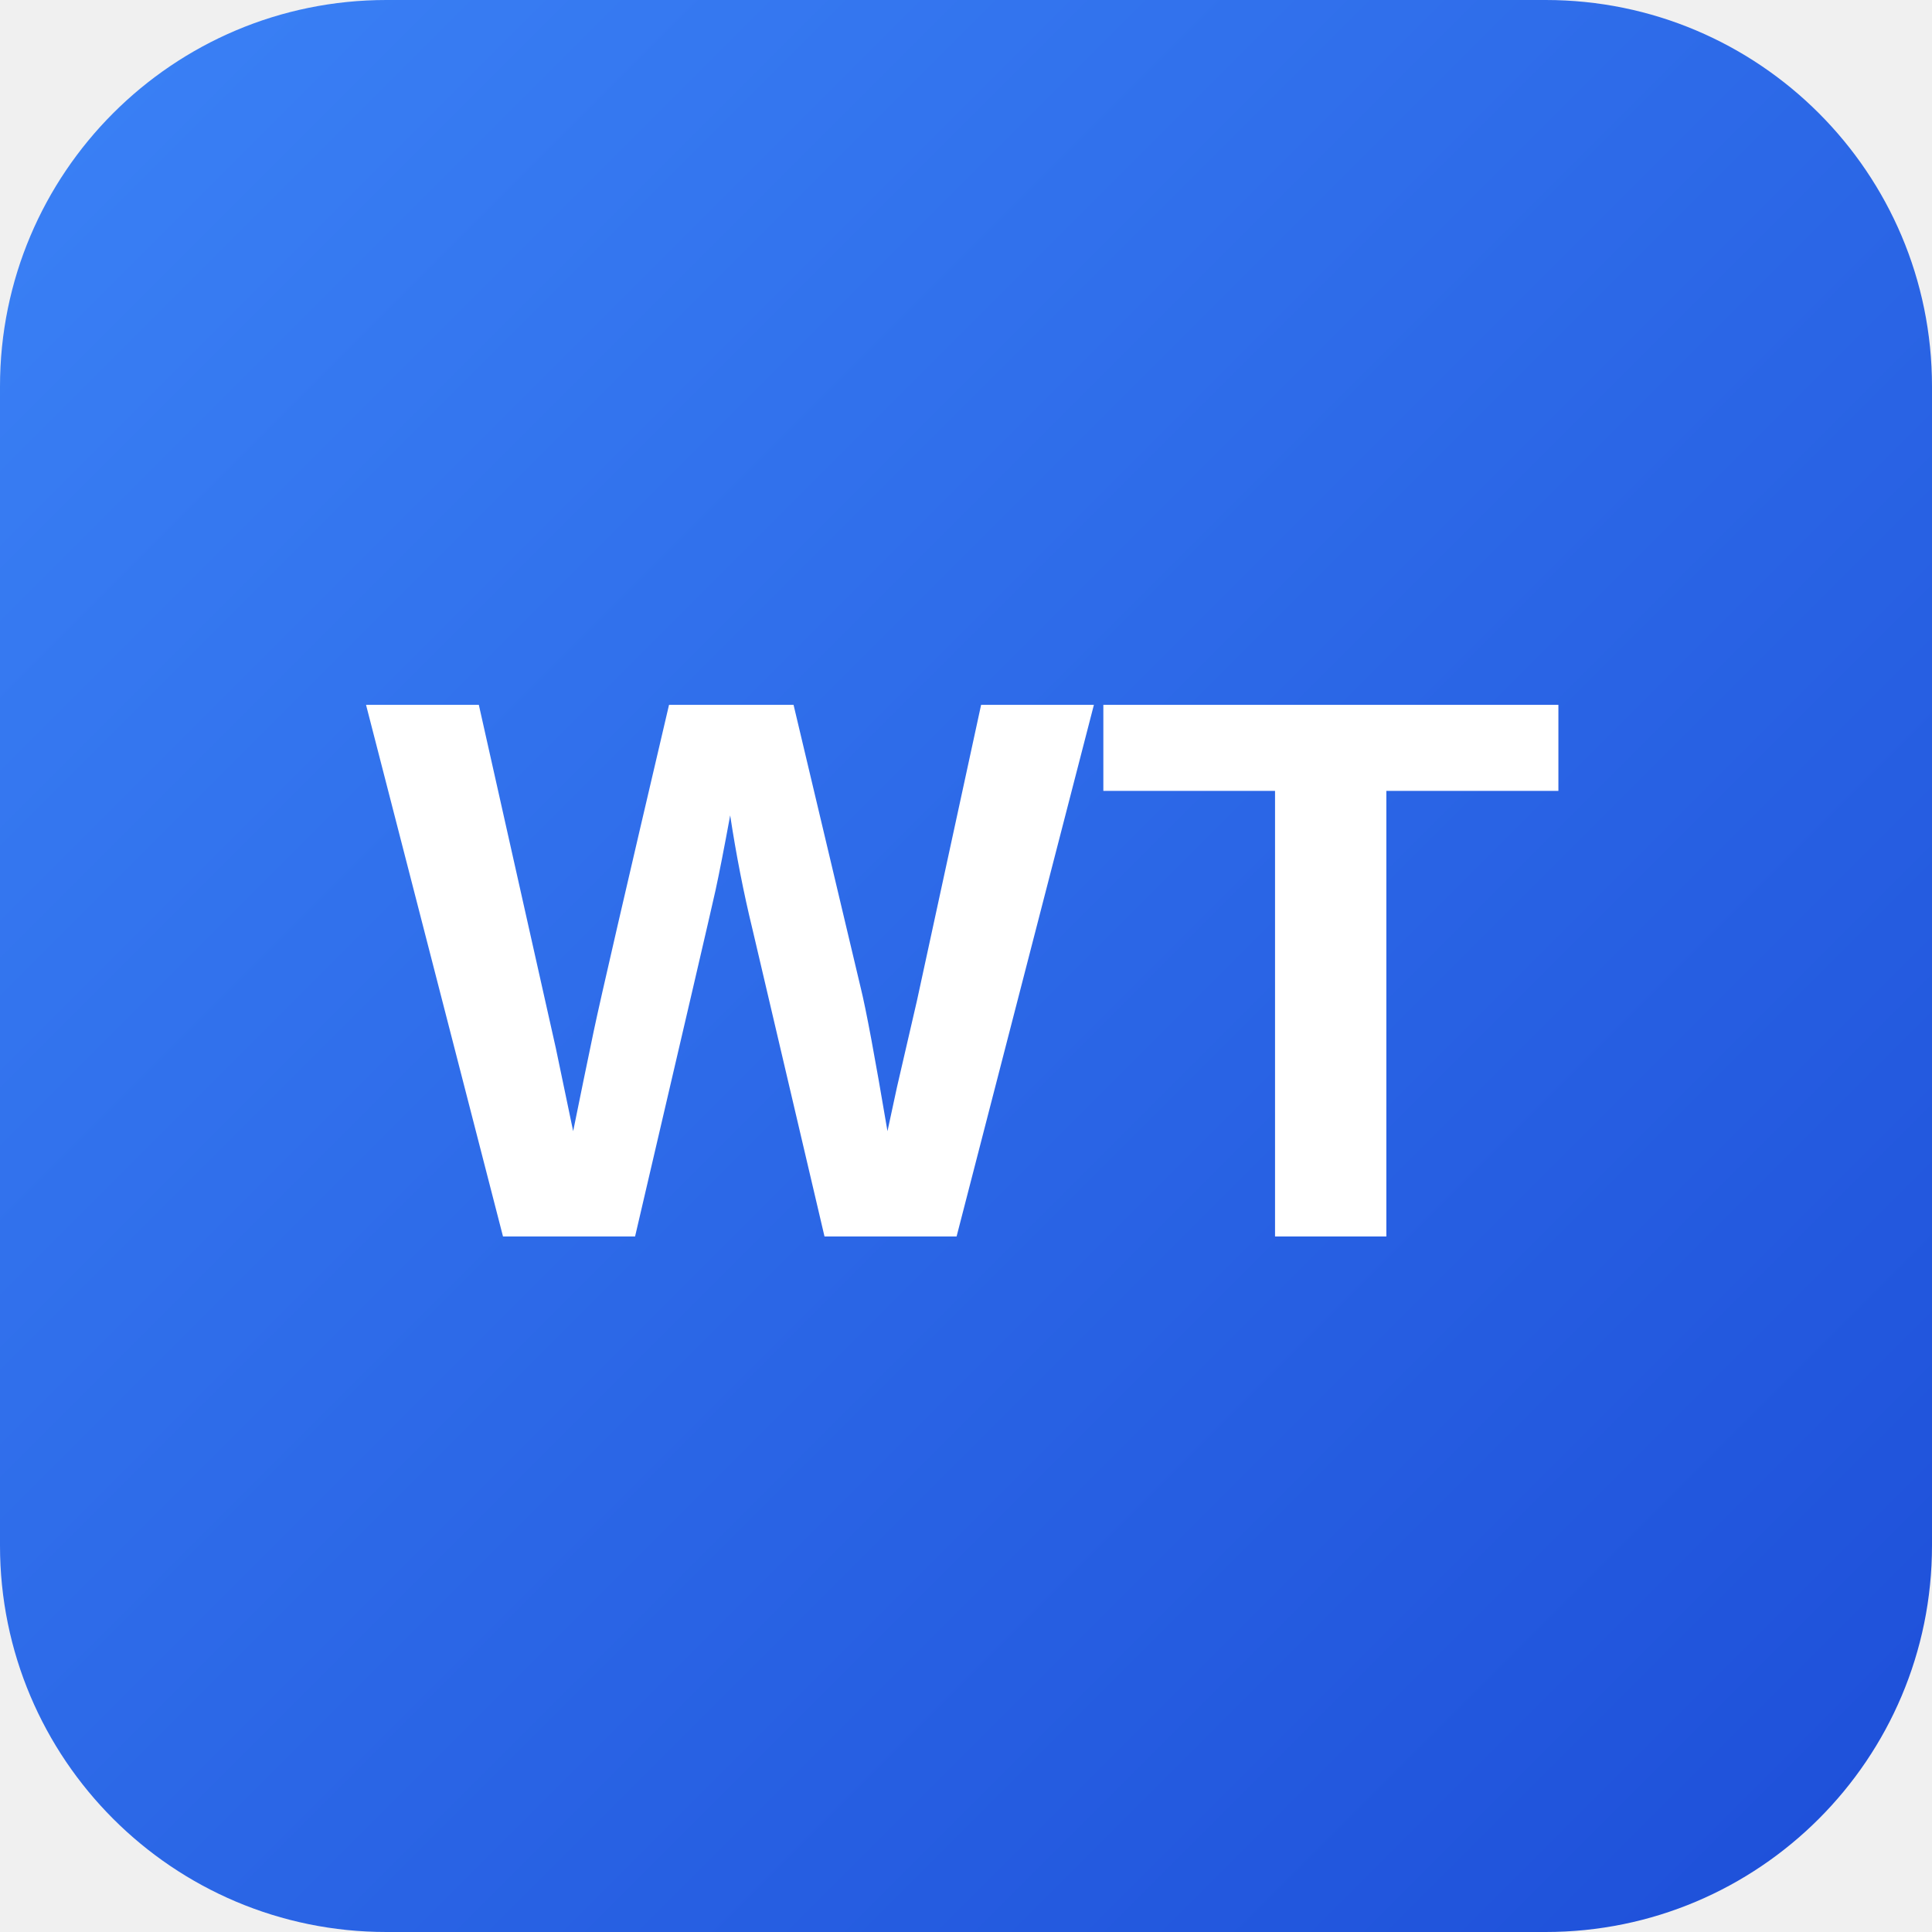
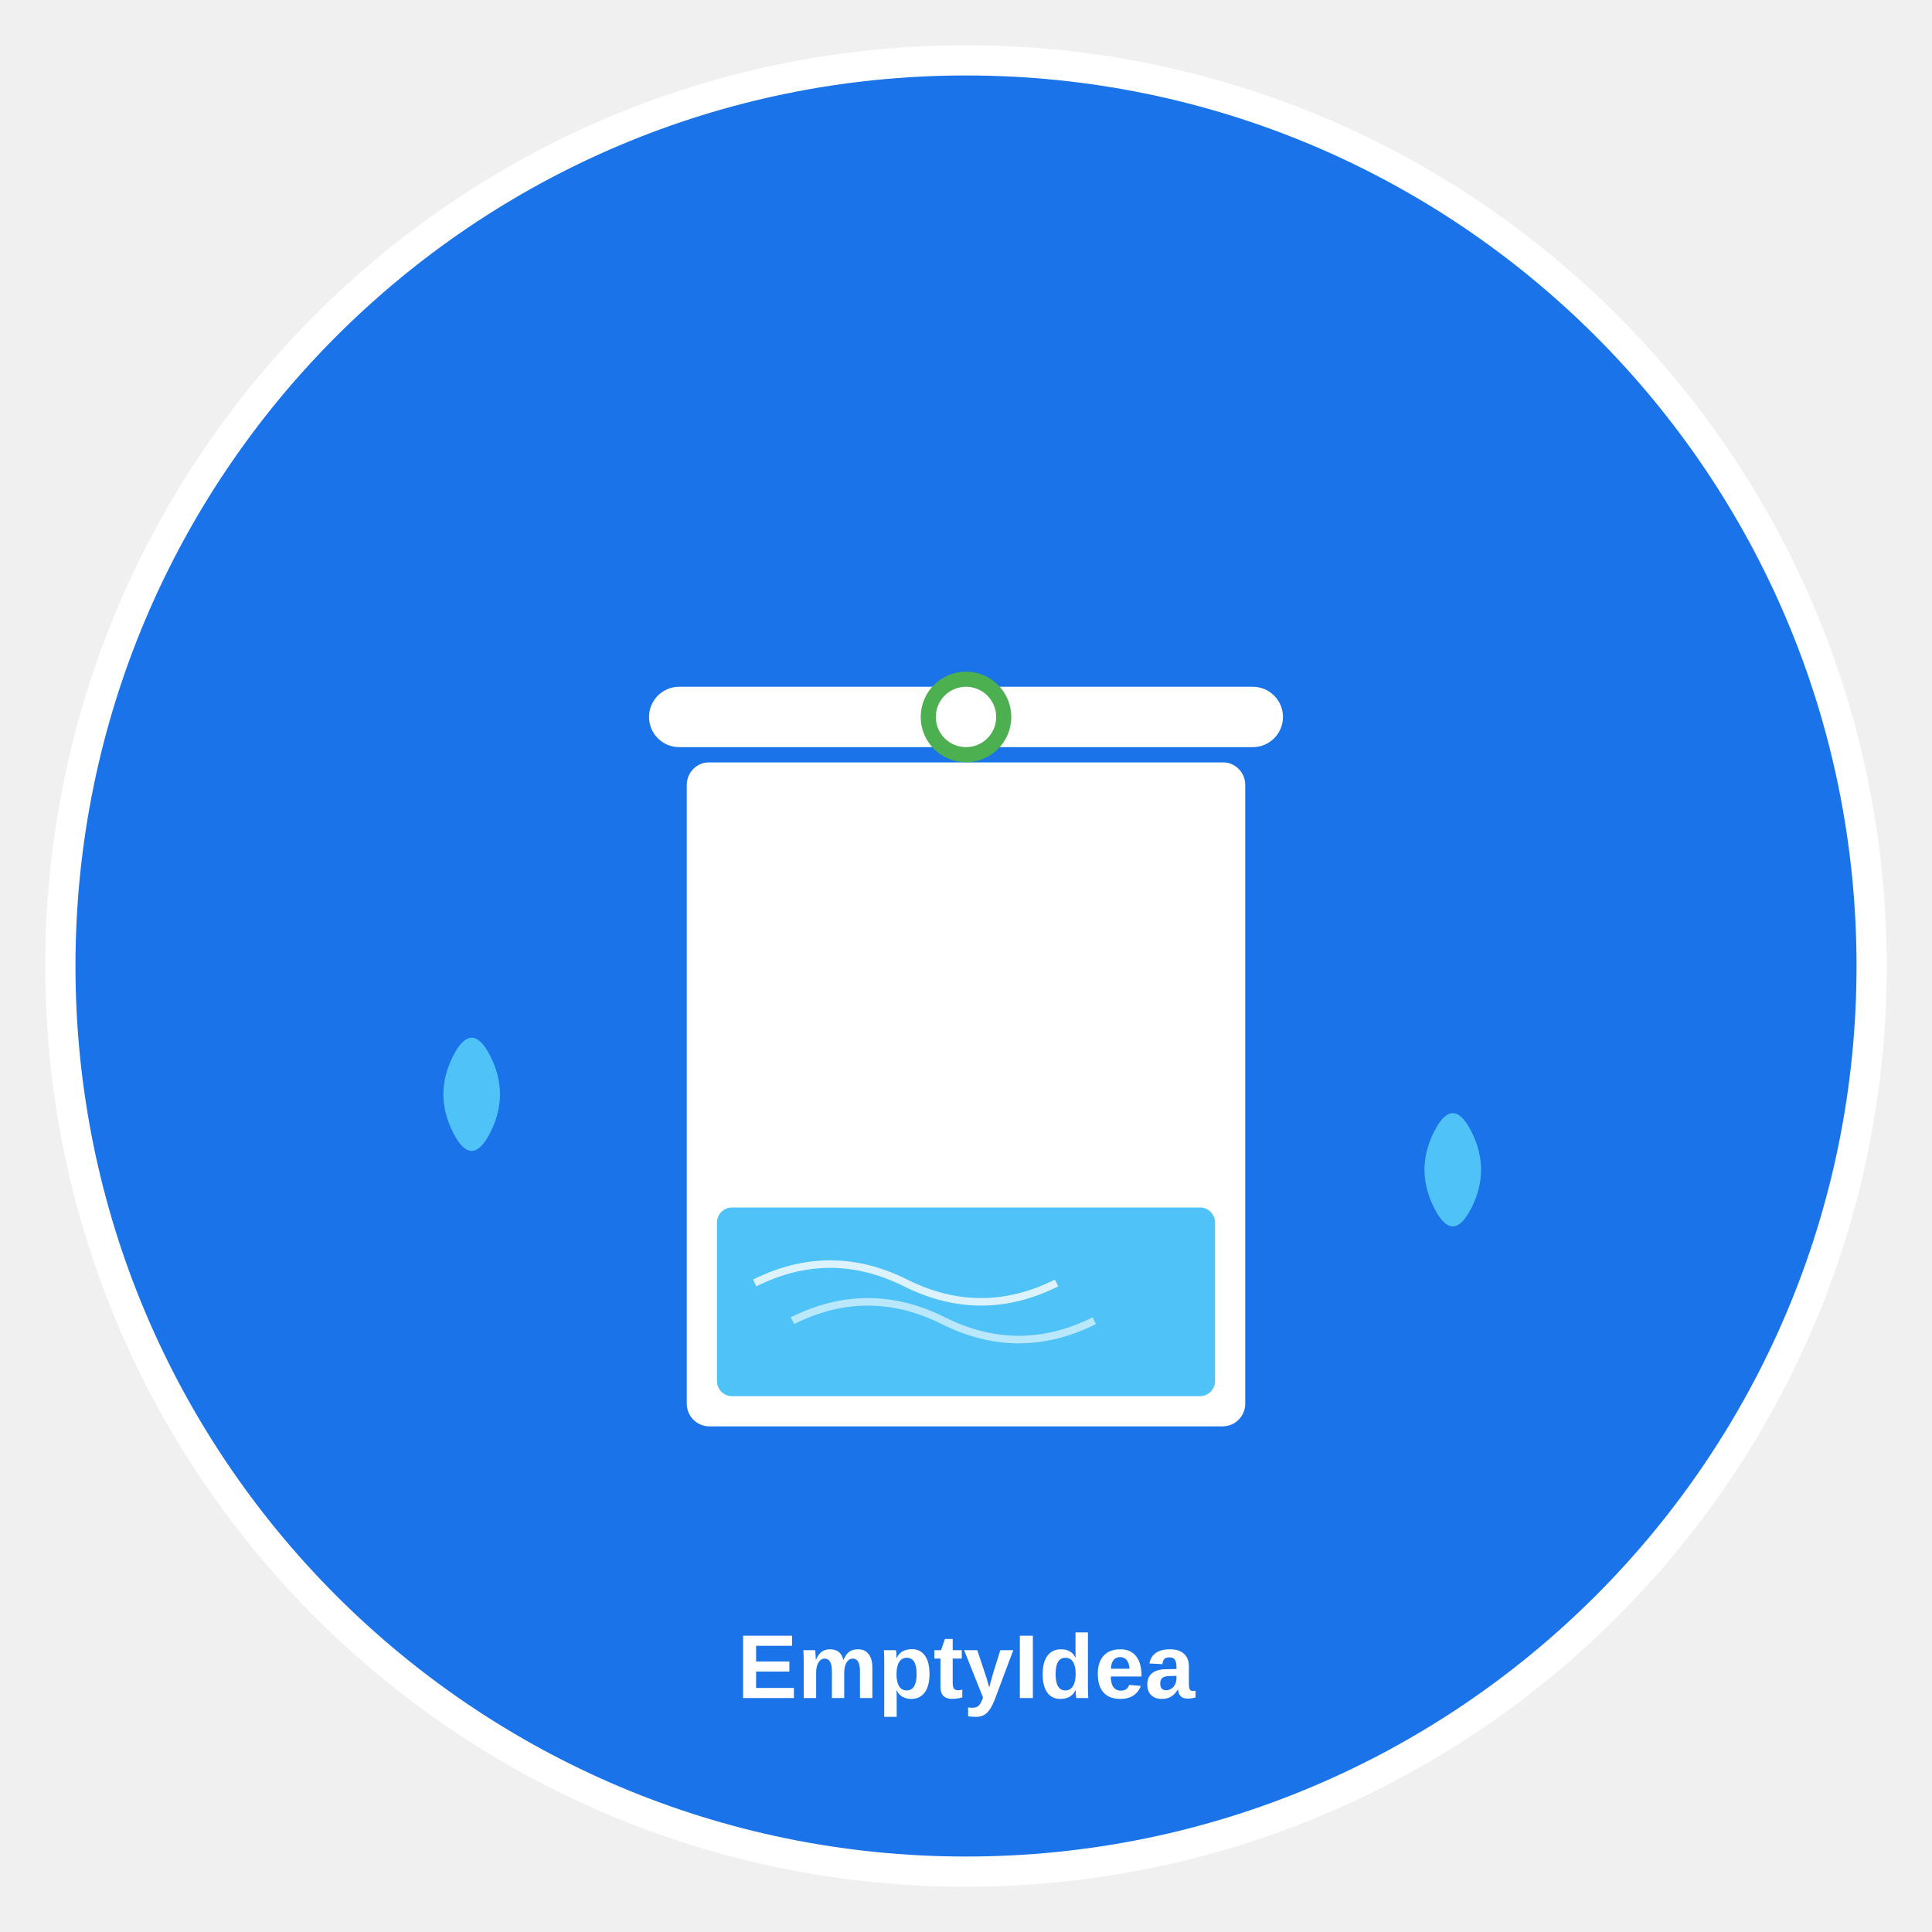
- <svg xmlns="http://www.w3.org/2000/svg" width="512" height="512" viewBox="0 0 512 512">
-   <defs>
-     <linearGradient id="grad1" x1="0%" y1="0%" x2="100%" y2="100%">
-       <stop offset="0%" style="stop-color:#3b82f6;stop-opacity:1" />
-       <stop offset="100%" style="stop-color:#1d4ed8;stop-opacity:1" />
-     </linearGradient>
-   </defs>
-   <rect width="512" height="512" rx="102.4" fill="url(#grad1)" />
-   <text x="50%" y="50%" font-family="Arial, sans-serif" font-size="204.8" font-weight="bold" text-anchor="middle" dy="0.35em" fill="white">WT</text>
+ <svg xmlns="http://www.w3.org/2000/svg" width="512" height="512" viewBox="0 0 512 512" fill="none">
+   <circle cx="256" cy="256" r="240" fill="#1a73e8" stroke="#ffffff" stroke-width="8" />
+   <rect x="180" y="200" width="152" height="180" rx="8" fill="#ffffff" stroke="#1a73e8" stroke-width="4" />
+   <rect x="190" y="320" width="132" height="50" rx="4" fill="#4fc3f7" />
+   <path d="M200 340 Q220 330 240 340 T280 340" stroke="#ffffff" stroke-width="2" fill="none" opacity="0.8" />
+   <path d="M210 350 Q230 340 250 350 T290 350" stroke="#ffffff" stroke-width="2" fill="none" opacity="0.6" />
+   <rect x="170" y="180" width="172" height="20" rx="10" fill="#ffffff" stroke="#1a73e8" stroke-width="4" />
+   <circle cx="256" cy="190" r="12" fill="#4caf50" />
+   <circle cx="256" cy="190" r="8" fill="#ffffff" />
+   <path d="M120 280 Q125 270 130 280 Q135 290 130 300 Q125 310 120 300 Q115 290 120 280 Z" fill="#4fc3f7" />
+   <path d="M380 300 Q385 290 390 300 Q395 310 390 320 Q385 330 380 320 Q375 310 380 300 Z" fill="#4fc3f7" />
+   <text x="256" y="450" text-anchor="middle" font-family="Arial, sans-serif" font-size="24" font-weight="bold" fill="#ffffff">EmptyIdea</text>
</svg>
